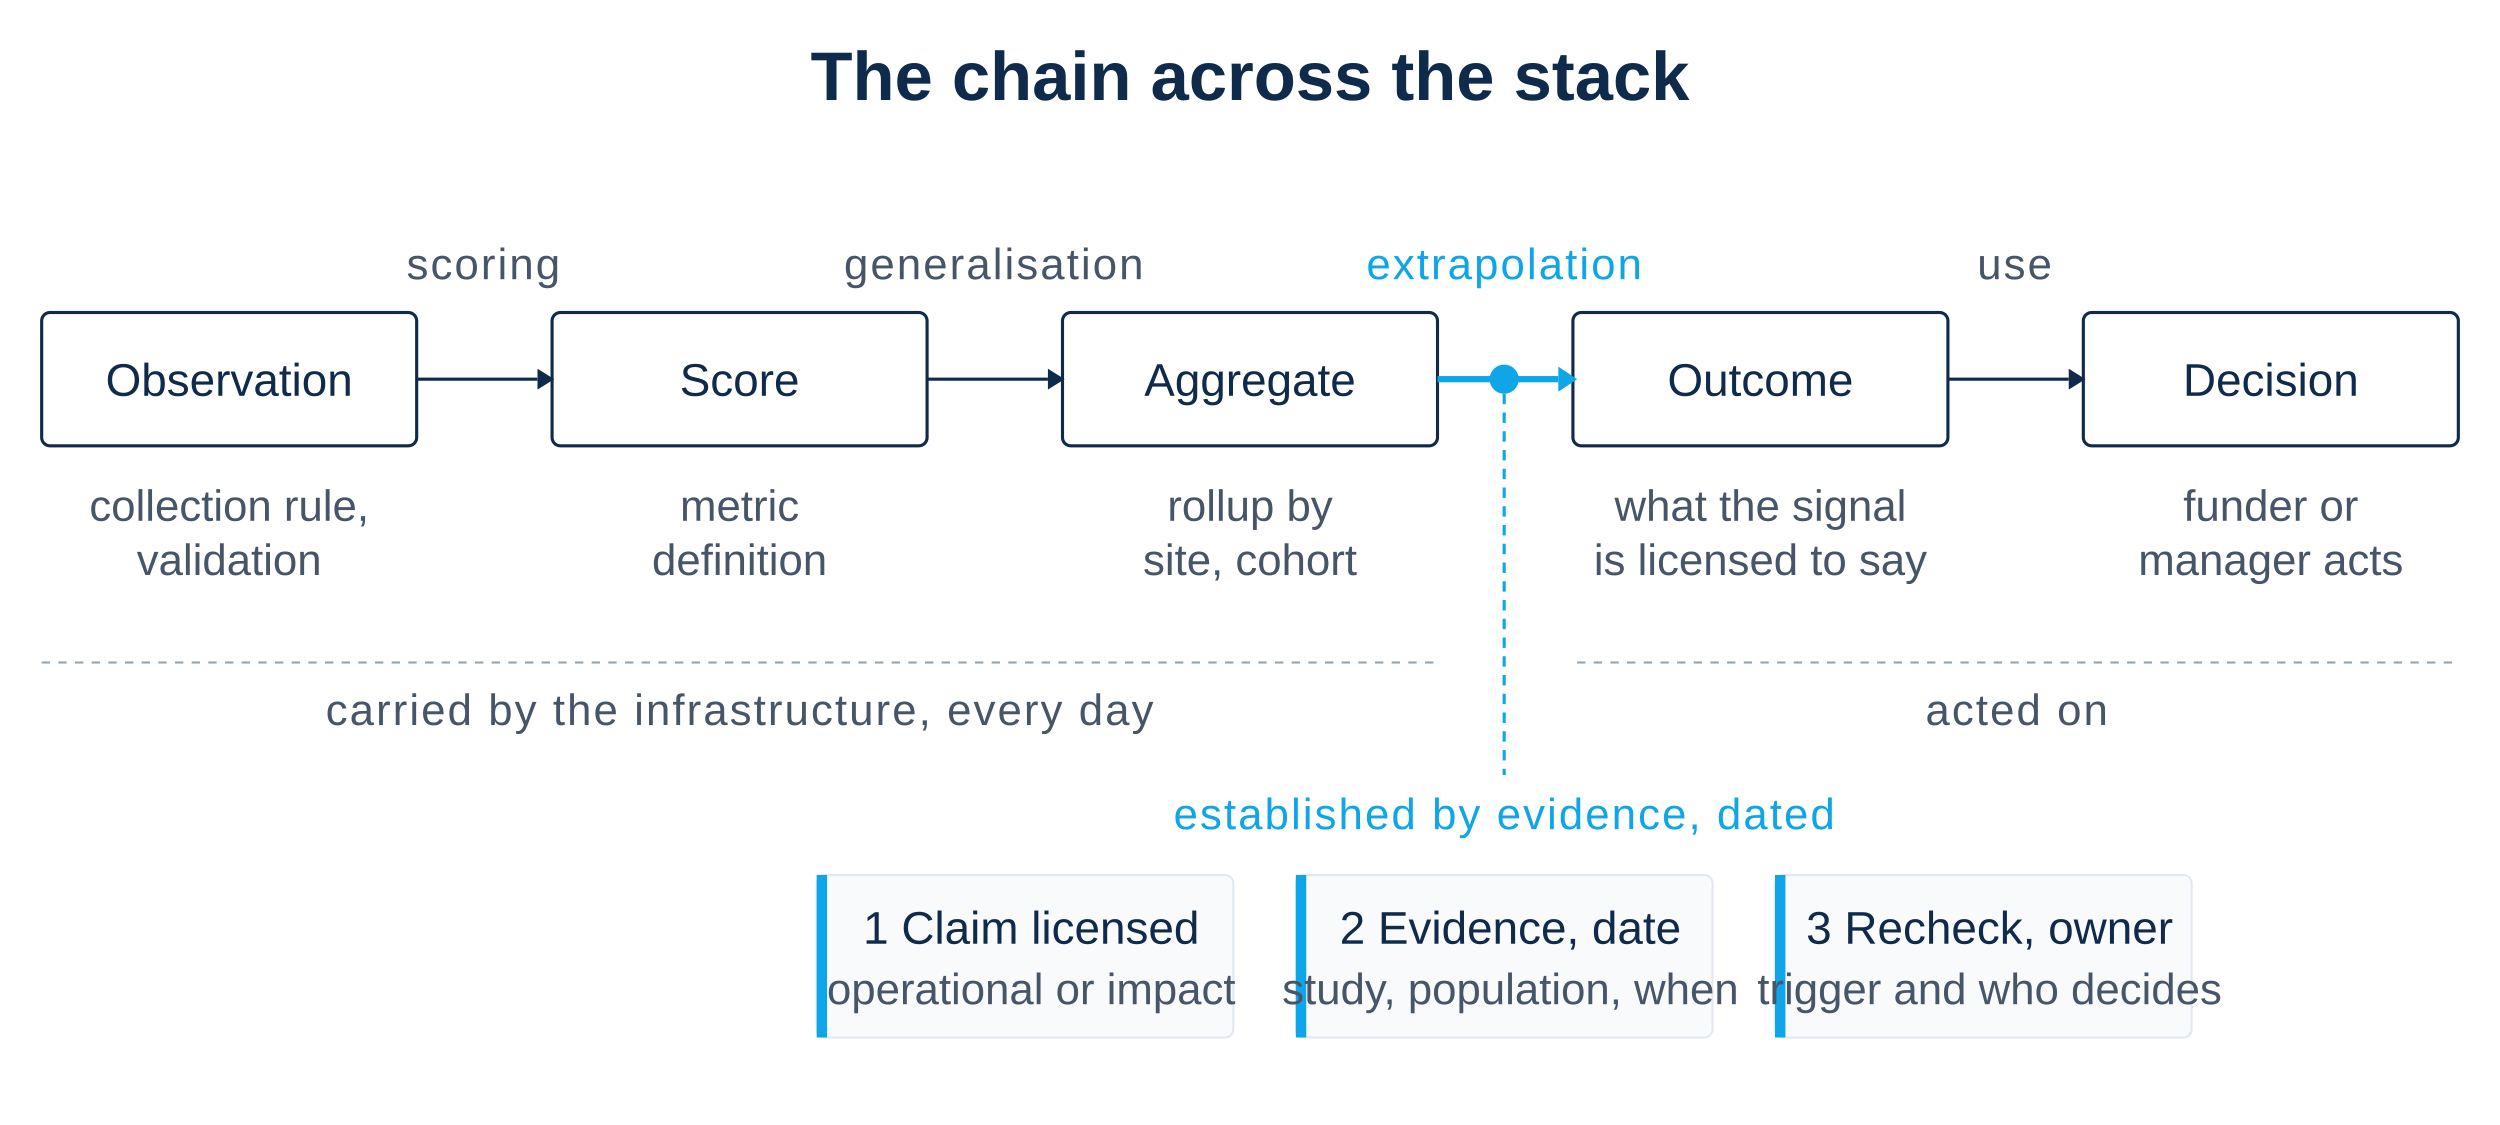
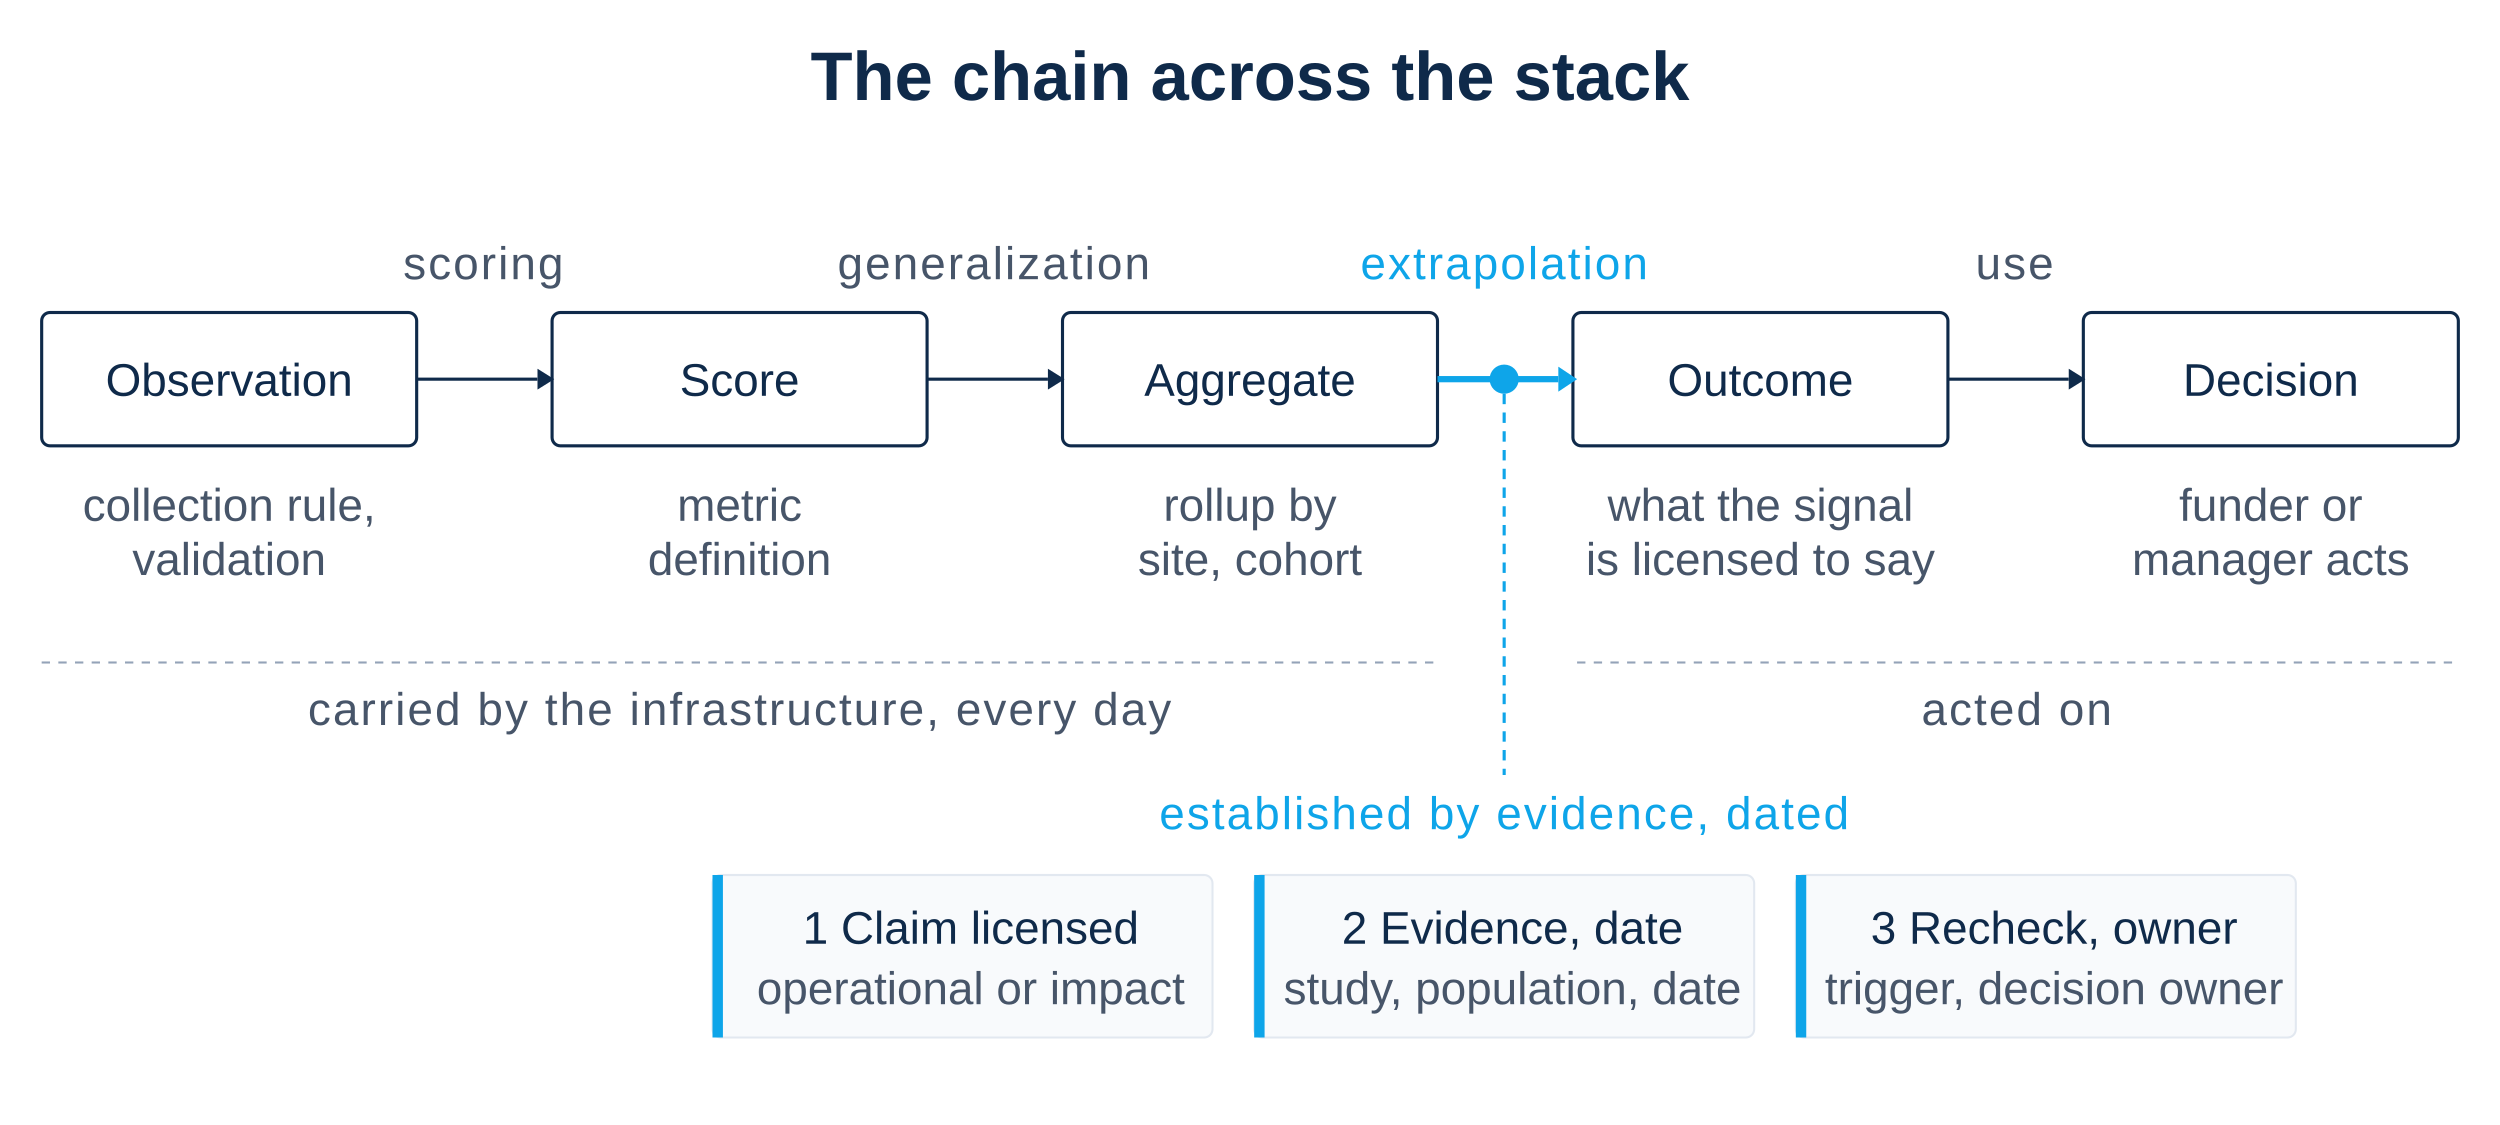
<svg xmlns="http://www.w3.org/2000/svg" viewBox="0 0 1200 540" font-family="-apple-system, BlinkMacSystemFont, 'Helvetica Neue', Arial, sans-serif">
  <rect width="1200" height="540" fill="#FFFFFF" />
  <text x="600" y="48" font-size="33" font-weight="700" fill="#0F2A4A" text-anchor="middle">The chain across the stack</text>
  <g stroke="#0F2A4A" stroke-width="1.5" fill="#FFFFFF">
    <rect x="20" y="150" width="180" height="64" rx="4" />
    <rect x="265" y="150" width="180" height="64" rx="4" />
    <rect x="510" y="150" width="180" height="64" rx="4" />
    <rect x="755" y="150" width="180" height="64" rx="4" />
    <rect x="1000" y="150" width="180" height="64" rx="4" />
  </g>
  <g font-size="22" fill="#0F2A4A" text-anchor="middle">
    <text x="110" y="190">Observation</text>
    <text x="355" y="190">Score</text>
    <text x="600" y="190">Aggregate</text>
    <text x="845" y="190">Outcome</text>
    <text x="1090" y="190">Decision</text>
  </g>
  <g stroke="#0F2A4A" stroke-width="1.5" fill="none">
    <line x1="200" y1="182" x2="258" y2="182" />
    <line x1="445" y1="182" x2="503" y2="182" />
    <line x1="935" y1="182" x2="993" y2="182" />
  </g>
  <g fill="#0F2A4A">
    <polygon points="258,177 266,182 258,187" />
    <polygon points="503,177 511,182 503,187" />
    <polygon points="993,177 1001,182 993,187" />
  </g>
  <line x1="690" y1="182" x2="748" y2="182" stroke="#0EA5E9" stroke-width="3" />
  <polygon points="748,176 757,182 748,188" fill="#0EA5E9" />
  <circle cx="722" cy="182" r="7" fill="#0EA5E9" />
-   <g font-size="21" fill="#475569" text-anchor="middle" letter-spacing="1">
+   <g font-size="22" fill="#475569" text-anchor="middle" letter-spacing="1">
    <text x="232" y="134">scoring</text>
-     <text x="477" y="134">generalisation</text>
+     <text x="477" y="134">generalization</text>
    <text x="722" y="134" fill="#0EA5E9">extrapolation</text>
    <text x="967" y="134">use</text>
  </g>
-   <g font-size="21" fill="#475569" text-anchor="middle">
+   <g font-size="22" fill="#475569" text-anchor="middle">
    <text x="110" y="250">collection rule,</text>
    <text x="110" y="276">validation</text>
    <text x="355" y="250">metric</text>
    <text x="355" y="276">definition</text>
    <text x="600" y="250">rollup by</text>
    <text x="600" y="276">site, cohort</text>
    <text x="845" y="250">what the signal</text>
    <text x="845" y="276">is licensed to say</text>
    <text x="1090" y="250">funder or</text>
    <text x="1090" y="276">manager acts</text>
  </g>
  <g stroke="#94A3B8" stroke-width="1" stroke-dasharray="4 4">
    <line x1="20" y1="318" x2="690" y2="318" />
    <line x1="757" y1="318" x2="1180" y2="318" />
  </g>
-   <g font-size="21" fill="#475569" text-anchor="middle" letter-spacing="1">
+   <g font-size="22" fill="#475569" text-anchor="middle" letter-spacing="1">
    <text x="355" y="348">carried by the infrastructure, every day</text>
    <text x="968" y="348">acted on</text>
  </g>
  <line x1="722" y1="189" x2="722" y2="372" stroke="#0EA5E9" stroke-width="1.5" stroke-dasharray="5 4" />
-   <text x="722" y="398" font-size="21" fill="#0EA5E9" text-anchor="middle" letter-spacing="1">established by evidence, dated</text>
+   <text x="722" y="398" font-size="22" fill="#0EA5E9" text-anchor="middle" letter-spacing="1">established by evidence, dated</text>
  <g>
-     <rect x="392" y="420" width="200" height="78" rx="4" fill="#F8FAFC" stroke="#E2E8F0" />
-     <rect x="392" y="420" width="5" height="78" fill="#0EA5E9" />
-     <rect x="622" y="420" width="200" height="78" rx="4" fill="#F8FAFC" stroke="#E2E8F0" />
-     <rect x="622" y="420" width="5" height="78" fill="#0EA5E9" />
-     <rect x="852" y="420" width="200" height="78" rx="4" fill="#F8FAFC" stroke="#E2E8F0" />
-     <rect x="852" y="420" width="5" height="78" fill="#0EA5E9" />
+     <rect x="342" y="420" width="240" height="78" rx="4" fill="#F8FAFC" stroke="#E2E8F0" />
+     <rect x="342" y="420" width="5" height="78" fill="#0EA5E9" />
+     <rect x="602" y="420" width="240" height="78" rx="4" fill="#F8FAFC" stroke="#E2E8F0" />
+     <rect x="602" y="420" width="5" height="78" fill="#0EA5E9" />
+     <rect x="862" y="420" width="240" height="78" rx="4" fill="#F8FAFC" stroke="#E2E8F0" />
+     <rect x="862" y="420" width="5" height="78" fill="#0EA5E9" />
  </g>
  <g font-size="22" fill="#0F2A4A" text-anchor="middle">
-     <text x="495" y="453">1  Claim licensed</text>
-     <text x="725" y="453">2  Evidence, date</text>
-     <text x="955" y="453">3  Recheck, owner</text>
+     <text x="466" y="453">1  Claim licensed</text>
+     <text x="726" y="453">2  Evidence, date</text>
+     <text x="986" y="453">3  Recheck, owner</text>
  </g>
-   <g font-size="21" fill="#475569" text-anchor="middle">
-     <text x="495" y="482">operational or impact</text>
-     <text x="725" y="482">study, population, when</text>
-     <text x="955" y="482">trigger and who decides</text>
+   <g font-size="22" fill="#475569" text-anchor="middle">
+     <text x="466" y="482">operational or impact</text>
+     <text x="726" y="482">study, population, date</text>
+     <text x="986" y="482">trigger, decision owner</text>
  </g>
</svg>
